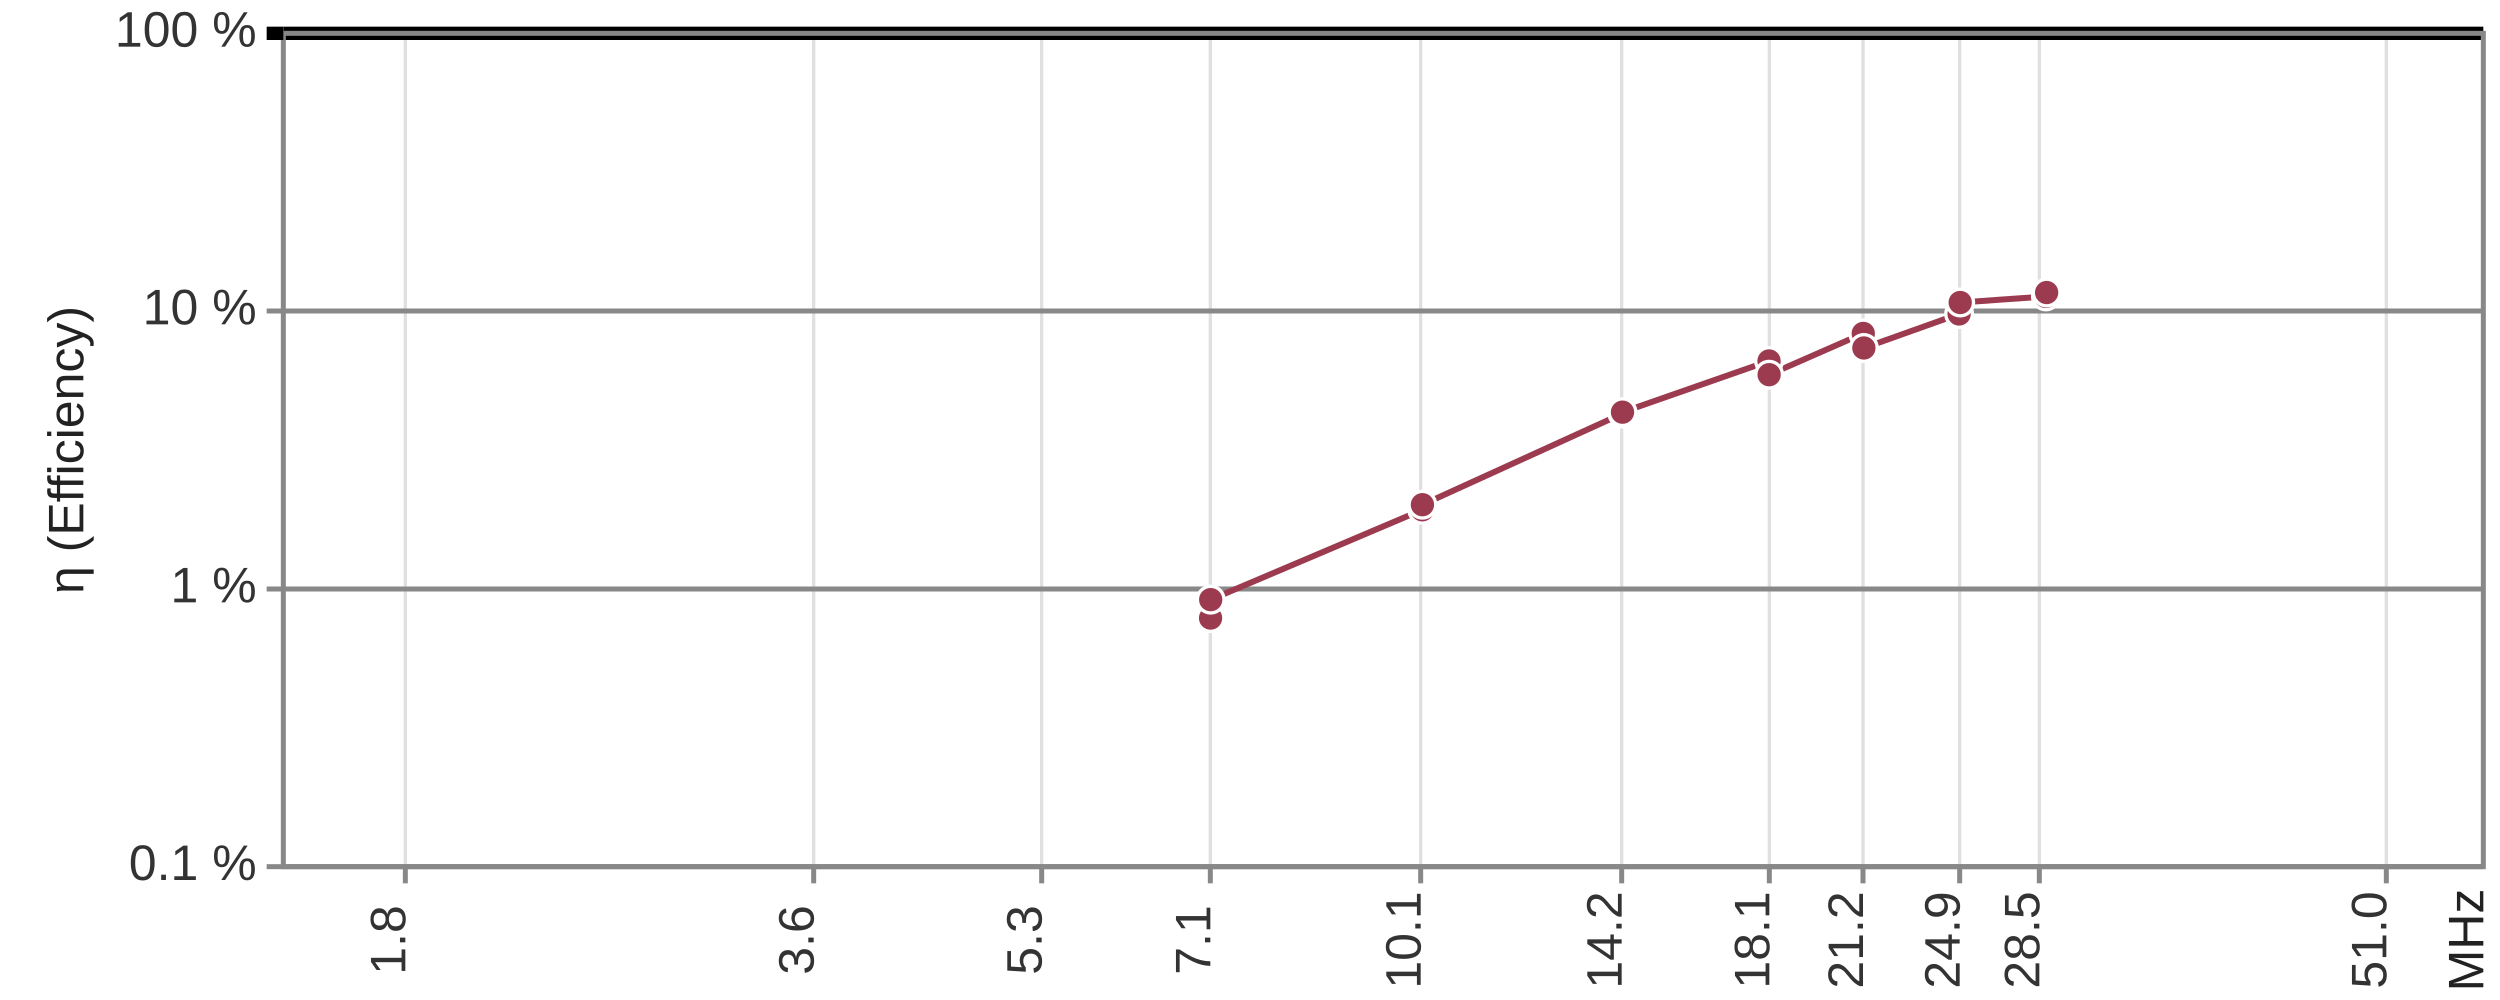
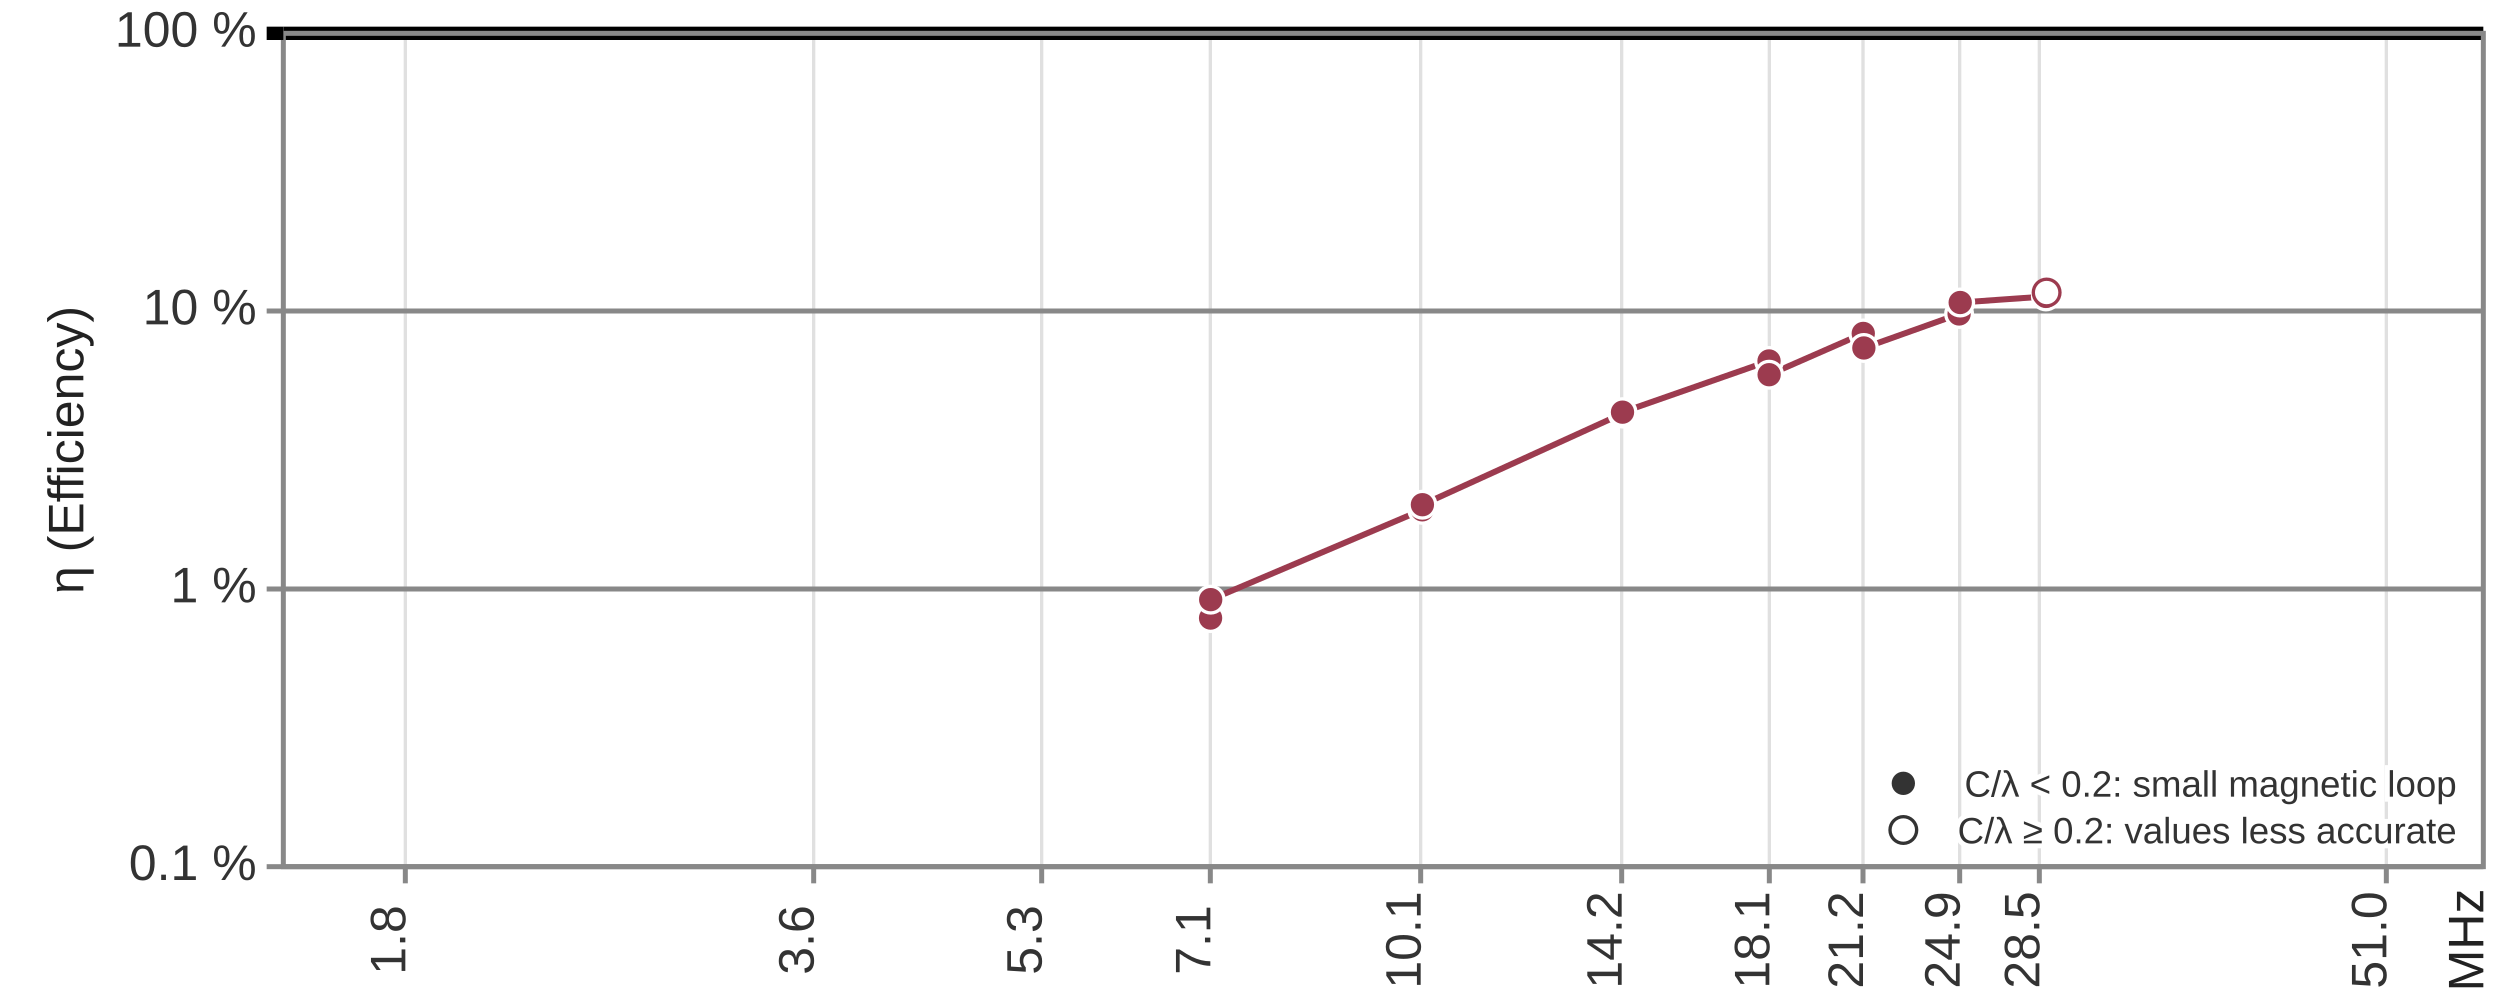
<svg xmlns="http://www.w3.org/2000/svg" width="750" height="300" viewBox="0 0 750 300">
  <rect width="750" height="300" fill="white" />
  <clipPath id="plotarea">
    <rect x="85" y="10" width="660" height="250" />
  </clipPath>
  <style>
    svg:has(.svg_legend_entry_0:hover, .svg_series_0:hover) .svg_legend_entry_0 line { stroke-width: 4; }
    svg:has(.svg_legend_entry_0:hover, .svg_series_0:hover) .svg_series_0 circle, svg:has(.svg_legend_entry_0:hover, .svg_series_0:hover) .svg_legend_entry_0 circle { r: 6; }
    svg:has(.svg_legend_entry_0:hover, .svg_series_0:hover) .svg_legend_entry_0 text { fill: #000; font-weight: bold; }
    svg:has(.svg_legend_entry_0:hover, .svg_series_0:hover) .eta_labels_0 { display: block; }
    svg:has(.svg_legend_entry_0:hover, .svg_series_0:hover) .hl_0 { display: block; }
  </style>
  <line x1="121.6" y1="10" x2="121.6" y2="260" stroke="#e0e0e0" stroke-width="1" />
  <line x1="244.1" y1="10" x2="244.1" y2="260" stroke="#e0e0e0" stroke-width="1" />
  <line x1="312.5" y1="10" x2="312.5" y2="260" stroke="#e0e0e0" stroke-width="1" />
  <line x1="363.1" y1="10" x2="363.1" y2="260" stroke="#e0e0e0" stroke-width="1" />
  <line x1="426.2" y1="10" x2="426.2" y2="260" stroke="#e0e0e0" stroke-width="1" />
  <line x1="486.5" y1="10" x2="486.5" y2="260" stroke="#e0e0e0" stroke-width="1" />
  <line x1="530.8" y1="10" x2="530.8" y2="260" stroke="#e0e0e0" stroke-width="1" />
  <line x1="558.9" y1="10" x2="558.9" y2="260" stroke="#e0e0e0" stroke-width="1" />
  <line x1="587.9" y1="10" x2="587.9" y2="260" stroke="#e0e0e0" stroke-width="1" />
  <line x1="611.8" y1="10" x2="611.8" y2="260" stroke="#e0e0e0" stroke-width="1" />
  <line x1="715.9" y1="10" x2="715.9" y2="260" stroke="#e0e0e0" stroke-width="1" />
  <line x1="85" y1="260.0" x2="745" y2="260.0" stroke="#888" stroke-width="1.5" />
  <line x1="85" y1="176.7" x2="745" y2="176.7" stroke="#888" stroke-width="1.5" />
  <line x1="85" y1="93.3" x2="745" y2="93.3" stroke="#888" stroke-width="1.5" />
  <line x1="85" y1="10.0" x2="745" y2="10.0" stroke="#000" stroke-width="4" />
  <rect x="85" y="10" width="660" height="250" fill="none" stroke="#888" stroke-width="1.5" />
  <line x1="121.6" y1="260" x2="121.6" y2="265" stroke="#888" stroke-width="1.5" />
  <text x="121.6" y="282" text-anchor="middle" font-size="15" font-family="Arial,sans-serif" fill="#333" transform="rotate(-90 121.6 282)">1.8</text>
  <line x1="244.1" y1="260" x2="244.1" y2="265" stroke="#888" stroke-width="1.5" />
  <text x="244.1" y="282" text-anchor="middle" font-size="15" font-family="Arial,sans-serif" fill="#333" transform="rotate(-90 244.1 282)">3.6</text>
  <line x1="312.5" y1="260" x2="312.5" y2="265" stroke="#888" stroke-width="1.5" />
  <text x="312.5" y="282" text-anchor="middle" font-size="15" font-family="Arial,sans-serif" fill="#333" transform="rotate(-90 312.5 282)">5.3</text>
  <line x1="363.1" y1="260" x2="363.1" y2="265" stroke="#888" stroke-width="1.5" />
  <text x="363.1" y="282" text-anchor="middle" font-size="15" font-family="Arial,sans-serif" fill="#333" transform="rotate(-90 363.1 282)">7.1</text>
  <line x1="426.2" y1="260" x2="426.2" y2="265" stroke="#888" stroke-width="1.5" />
  <text x="426.2" y="282" text-anchor="middle" font-size="15" font-family="Arial,sans-serif" fill="#333" transform="rotate(-90 426.2 282)">10.1</text>
  <line x1="486.5" y1="260" x2="486.5" y2="265" stroke="#888" stroke-width="1.5" />
  <text x="486.5" y="282" text-anchor="middle" font-size="15" font-family="Arial,sans-serif" fill="#333" transform="rotate(-90 486.5 282)">14.2</text>
  <line x1="530.8" y1="260" x2="530.8" y2="265" stroke="#888" stroke-width="1.5" />
  <text x="530.8" y="282" text-anchor="middle" font-size="15" font-family="Arial,sans-serif" fill="#333" transform="rotate(-90 530.8 282)">18.1</text>
  <line x1="558.9" y1="260" x2="558.9" y2="265" stroke="#888" stroke-width="1.5" />
  <text x="558.9" y="282" text-anchor="middle" font-size="15" font-family="Arial,sans-serif" fill="#333" transform="rotate(-90 558.9 282)">21.2</text>
  <line x1="587.9" y1="260" x2="587.9" y2="265" stroke="#888" stroke-width="1.5" />
  <text x="587.9" y="282" text-anchor="middle" font-size="15" font-family="Arial,sans-serif" fill="#333" transform="rotate(-90 587.9 282)">24.9</text>
  <line x1="611.8" y1="260" x2="611.8" y2="265" stroke="#888" stroke-width="1.5" />
  <text x="611.8" y="282" text-anchor="middle" font-size="15" font-family="Arial,sans-serif" fill="#333" transform="rotate(-90 611.8 282)">28.5</text>
  <line x1="715.9" y1="260" x2="715.9" y2="265" stroke="#888" stroke-width="1.5" />
  <text x="715.9" y="282" text-anchor="middle" font-size="15" font-family="Arial,sans-serif" fill="#333" transform="rotate(-90 715.9 282)">51.0</text>
  <line x1="80" y1="260.0" x2="85" y2="260.0" stroke="#888" stroke-width="1.5" />
  <text x="77" y="264.0" text-anchor="end" font-size="15" font-family="Arial,sans-serif" fill="#333">0.1 %</text>
  <line x1="80" y1="176.7" x2="85" y2="176.7" stroke="#888" stroke-width="1.5" />
  <text x="77" y="180.7" text-anchor="end" font-size="15" font-family="Arial,sans-serif" fill="#333">1 %</text>
  <line x1="80" y1="93.3" x2="85" y2="93.3" stroke="#888" stroke-width="1.5" />
  <text x="77" y="97.3" text-anchor="end" font-size="15" font-family="Arial,sans-serif" fill="#333">10 %</text>
  <line x1="80" y1="10.0" x2="85" y2="10.0" stroke="#000" stroke-width="4" />
  <text x="77" y="14.0" text-anchor="end" font-size="15" font-family="Arial,sans-serif" fill="#333">100 %</text>
  <text x="745.0" y="282" text-anchor="middle" font-size="15" font-family="Arial,sans-serif" fill="#222" transform="rotate(-90 745.0 282)">MHz</text>
  <text transform="rotate(-90 25 135.0)" x="25" y="135.0" text-anchor="middle" font-size="15" font-family="Arial,sans-serif" fill="#222">η (Efficiency)</text>
  <g class="svg_series_0">
    <polyline points="363.17,185.42 363.21,179.89 426.68,152.95 426.72,151.41 486.75,124.07 486.75,123.65 530.71,108.29 530.74,112.41 558.98,100.03 559.16,104.39 587.73,94.19 588.06,90.75 613.77,88.93 613.99,87.76" fill="none" stroke="transparent" style="stroke-width: 12;" clip-path="url(#plotarea)" />
    <polyline points="363.17,185.42 363.21,179.89 426.68,152.95 426.72,151.41 486.75,124.07 486.75,123.65 530.71,108.29 530.74,112.41 558.98,100.03 559.16,104.39 587.73,94.19 588.06,90.75 613.77,88.93 613.99,87.76" fill="none" stroke="#9c3b4f" stroke-width="1.8" clip-path="url(#plotarea)" />
    <circle cx="363.17" cy="185.42" r="4" fill="#9c3b4f" stroke="white" stroke-width="1" clip-path="url(#plotarea)" />
    <circle cx="363.21" cy="179.89" r="4" fill="#9c3b4f" stroke="white" stroke-width="1" clip-path="url(#plotarea)" />
    <circle cx="426.68" cy="152.95" r="4" fill="#9c3b4f" stroke="white" stroke-width="1" clip-path="url(#plotarea)" />
    <circle cx="426.72" cy="151.41" r="4" fill="#9c3b4f" stroke="white" stroke-width="1" clip-path="url(#plotarea)" />
    <circle cx="486.75" cy="124.07" r="4" fill="#9c3b4f" stroke="white" stroke-width="1" clip-path="url(#plotarea)" />
    <circle cx="486.75" cy="123.65" r="4" fill="#9c3b4f" stroke="white" stroke-width="1" clip-path="url(#plotarea)" />
    <circle cx="530.71" cy="108.29" r="4" fill="#9c3b4f" stroke="white" stroke-width="1" clip-path="url(#plotarea)" />
    <circle cx="530.74" cy="112.41" r="4" fill="#9c3b4f" stroke="white" stroke-width="1" clip-path="url(#plotarea)" />
    <circle cx="558.98" cy="100.03" r="4" fill="#9c3b4f" stroke="white" stroke-width="1" clip-path="url(#plotarea)" />
    <circle cx="559.16" cy="104.39" r="4" fill="#9c3b4f" stroke="white" stroke-width="1" clip-path="url(#plotarea)" />
    <circle cx="587.73" cy="94.19" r="4" fill="#9c3b4f" stroke="white" stroke-width="1" clip-path="url(#plotarea)" />
    <circle cx="588.06" cy="90.75" r="4" fill="#9c3b4f" stroke="white" stroke-width="1" clip-path="url(#plotarea)" />
    <circle cx="613.77" cy="88.93" r="4" fill="#9c3b4f" stroke="white" stroke-width="1" clip-path="url(#plotarea)" />
-     <circle cx="613.99" cy="87.76" r="4" fill="#9c3b4f" stroke="white" stroke-width="1" clip-path="url(#plotarea)" />
+     <circle cx="613.99" cy="87.76" r="4" fill="white" stroke="#9c3b4f" stroke-width="1" clip-path="url(#plotarea)" />
  </g>
-   <g id="highlight_overlay">
+   <g id="highlight_overlay" pointer-events="none">
    <g class="hl_0" display="none">
      <polyline points="363.17,185.42 363.21,179.89 426.68,152.95 426.72,151.41 486.75,124.07 486.75,123.65 530.71,108.29 530.74,112.41 558.98,100.03 559.16,104.39 587.73,94.19 588.06,90.75 613.77,88.93 613.99,87.76" fill="none" stroke="#9c3b4f" stroke-width="4" clip-path="url(#plotarea)" />
+       <circle cx="363.17" cy="185.42" r="6" fill="#9c3b4f" stroke="white" stroke-width="1" clip-path="url(#plotarea)" />
+       <circle cx="363.21" cy="179.89" r="6" fill="#9c3b4f" stroke="white" stroke-width="1" clip-path="url(#plotarea)" />
+       <circle cx="426.68" cy="152.95" r="6" fill="#9c3b4f" stroke="white" stroke-width="1" clip-path="url(#plotarea)" />
+       <circle cx="426.72" cy="151.41" r="6" fill="#9c3b4f" stroke="white" stroke-width="1" clip-path="url(#plotarea)" />
+       <circle cx="486.75" cy="124.07" r="6" fill="#9c3b4f" stroke="white" stroke-width="1" clip-path="url(#plotarea)" />
+       <circle cx="486.75" cy="123.65" r="6" fill="#9c3b4f" stroke="white" stroke-width="1" clip-path="url(#plotarea)" />
+       <circle cx="530.71" cy="108.29" r="6" fill="#9c3b4f" stroke="white" stroke-width="1" clip-path="url(#plotarea)" />
+       <circle cx="530.74" cy="112.41" r="6" fill="#9c3b4f" stroke="white" stroke-width="1" clip-path="url(#plotarea)" />
+       <circle cx="558.98" cy="100.03" r="6" fill="#9c3b4f" stroke="white" stroke-width="1" clip-path="url(#plotarea)" />
+       <circle cx="559.16" cy="104.39" r="6" fill="#9c3b4f" stroke="white" stroke-width="1" clip-path="url(#plotarea)" />
+       <circle cx="587.73" cy="94.19" r="6" fill="#9c3b4f" stroke="white" stroke-width="1" clip-path="url(#plotarea)" />
+       <circle cx="588.06" cy="90.75" r="6" fill="#9c3b4f" stroke="white" stroke-width="1" clip-path="url(#plotarea)" />
+       <circle cx="613.77" cy="88.93" r="6" fill="#9c3b4f" stroke="white" stroke-width="1" clip-path="url(#plotarea)" />
+       <circle cx="613.99" cy="87.76" r="6" fill="white" stroke="#9c3b4f" stroke-width="1" clip-path="url(#plotarea)" />
    </g>
  </g>
  <g id="labels_overlay">
    <g class="eta_labels_0" display="none">
      <rect x="349.4" y="167.4" width="27.5" height="12" fill="white" />
      <text x="363.17" y="177.42" text-anchor="middle" font-size="10" font-family="Arial,sans-serif" fill="#222">0.79%</text>
      <rect x="349.5" y="147.9" width="27.5" height="12" fill="white" />
      <text x="363.21" y="157.89" text-anchor="middle" font-size="10" font-family="Arial,sans-serif" fill="#222">0.91%</text>
      <rect x="415.7" y="134.9" width="22.0" height="12" fill="white" />
      <text x="426.68" y="144.95" text-anchor="middle" font-size="10" font-family="Arial,sans-serif" fill="#222">1.9%</text>
      <rect x="421.2" y="119.4" width="11.0" height="12" fill="white" />
      <text x="426.72" y="129.41" text-anchor="middle" font-size="10" font-family="Arial,sans-serif" fill="#222">2%</text>
      <rect x="475.8" y="106.1" width="22.0" height="12" fill="white" />
      <text x="486.75" y="116.07" text-anchor="middle" font-size="10" font-family="Arial,sans-serif" fill="#222">4.3%</text>
      <rect x="475.8" y="91.7" width="22.0" height="12" fill="white" />
      <text x="486.75" y="101.65" text-anchor="middle" font-size="10" font-family="Arial,sans-serif" fill="#222">4.3%</text>
      <rect x="519.7" y="90.3" width="22.0" height="12" fill="white" />
      <text x="530.71" y="100.29" text-anchor="middle" font-size="10" font-family="Arial,sans-serif" fill="#222">6.6%</text>
      <rect x="519.7" y="66.4" width="22.0" height="12" fill="white" />
      <text x="530.74" y="76.41" text-anchor="middle" font-size="10" font-family="Arial,sans-serif" fill="#222">5.9%</text>
      <rect x="548.0" y="82.0" width="22.0" height="12" fill="white" />
      <text x="558.98" y="92.03" text-anchor="middle" font-size="10" font-family="Arial,sans-serif" fill="#222">8.3%</text>
      <rect x="548.2" y="58.4" width="22.0" height="12" fill="white" />
      <text x="559.16" y="68.39" text-anchor="middle" font-size="10" font-family="Arial,sans-serif" fill="#222">7.4%</text>
      <rect x="576.7" y="76.2" width="22.0" height="12" fill="white" />
      <text x="587.73" y="86.19" text-anchor="middle" font-size="10" font-family="Arial,sans-serif" fill="#222">9.8%</text>
      <rect x="579.8" y="58.8" width="16.5" height="12" fill="white" />
      <text x="588.06" y="68.75" text-anchor="middle" font-size="10" font-family="Arial,sans-serif" fill="#222">11%</text>
      <rect x="605.5" y="70.9" width="16.5" height="12" fill="white" />
      <text x="613.77" y="80.93" text-anchor="middle" font-size="10" font-family="Arial,sans-serif" fill="#222">11%</text>
      <rect x="605.7" y="55.8" width="16.5" height="12" fill="white" />
      <text x="613.99" y="65.76" text-anchor="middle" font-size="10" font-family="Arial,sans-serif" fill="#222">12%</text>
    </g>
  </g>
+   <g class="accuracy_legend" pointer-events="none">
+     <circle cx="571" cy="235" r="4" fill="#333" stroke="white" stroke-width="1" />
+     <text x="737" y="239" text-anchor="end" font-size="11" font-family="Arial,sans-serif" fill="#333" textLength="155" lengthAdjust="spacingAndGlyphs" paint-order="stroke" stroke="white" stroke-width="3">C/λ &lt; 0.2: small magnetic loop</text>
+     <circle cx="571" cy="249" r="4" fill="white" stroke="#333" stroke-width="1" />
+     <text x="737" y="253" text-anchor="end" font-size="11" font-family="Arial,sans-serif" fill="#333" textLength="155" lengthAdjust="spacingAndGlyphs" paint-order="stroke" stroke="white" stroke-width="3">C/λ ≥ 0.2: values less accurate</text>
+   </g>
</svg>
